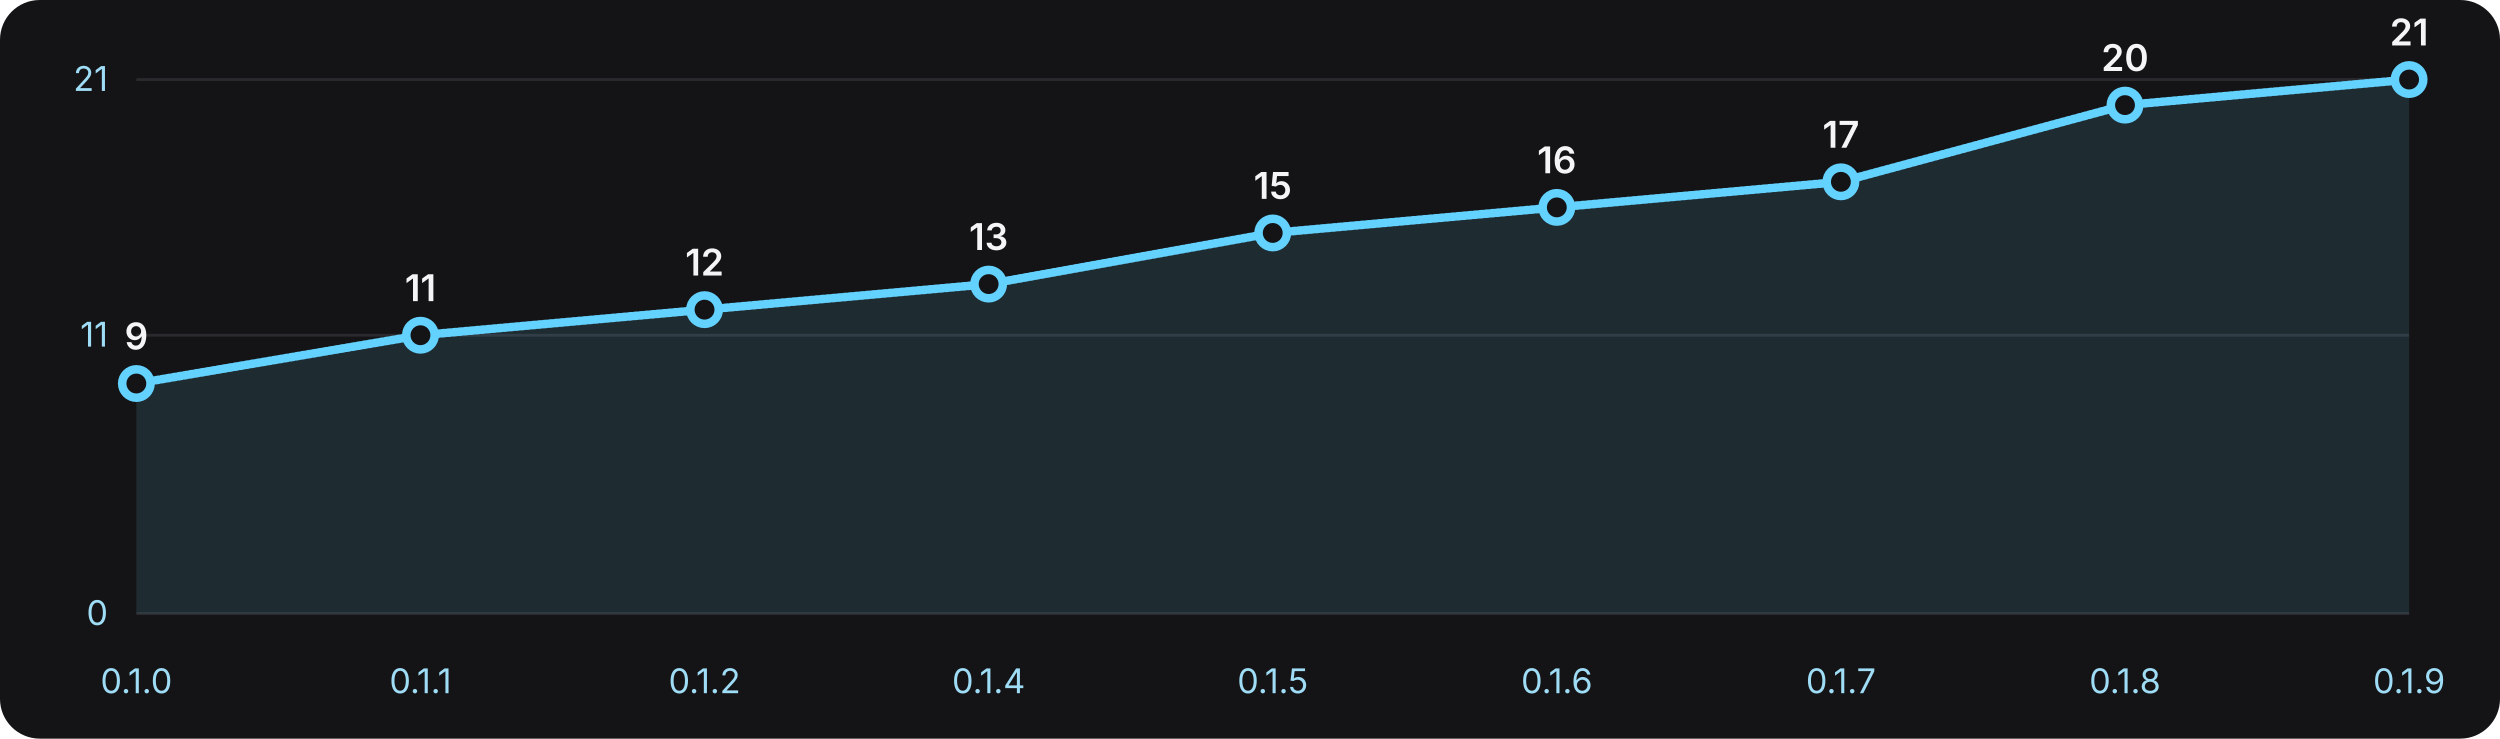
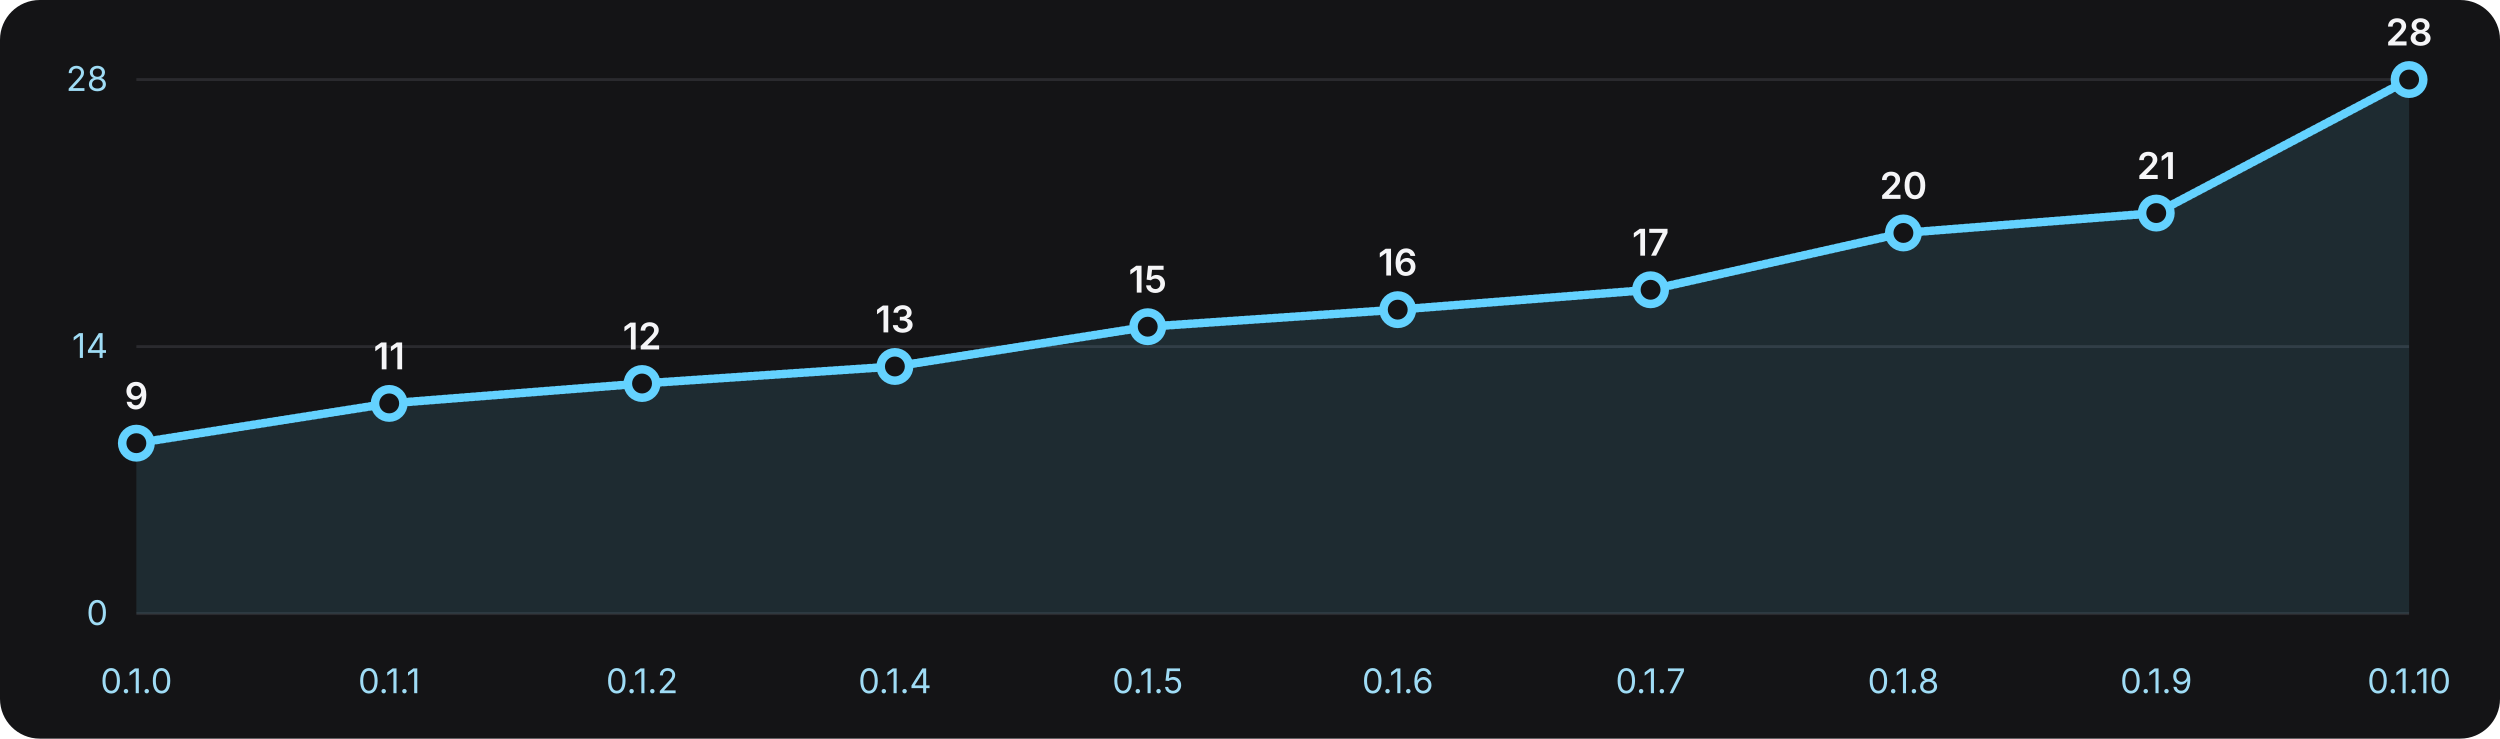
<svg xmlns="http://www.w3.org/2000/svg" viewBox="0 0 880 260" width="880" height="260" font-family="-apple-system, Segoe UI, sans-serif" role="img">
  <style>.line{stroke-dasharray:1;stroke-dashoffset:1;animation:draw 1.5s ease-out forwards}@keyframes draw{to{stroke-dashoffset:0}}@media (prefers-reduced-motion: reduce){.line{animation:none;stroke-dashoffset:0}}</style>
  <rect width="880" height="260" rx="14" fill="#141416" />
  <line x1="48" x2="848" y1="216" y2="216" stroke="#2a2a2e" stroke-width="1" />
  <text x="38" y="220" text-anchor="end" font-size="12" fill="#9fdcf5">0</text>
-   <line x1="48" x2="848" y1="118" y2="118" stroke="#2a2a2e" stroke-width="1" />
-   <text x="38" y="122" text-anchor="end" font-size="12" fill="#9fdcf5">11</text>
+   <line x1="48" x2="848" y1="122" y2="122" stroke="#2a2a2e" stroke-width="1" />
+   <text x="38" y="126" text-anchor="end" font-size="12" fill="#9fdcf5">14</text>
  <line x1="48" x2="848" y1="28" y2="28" stroke="#2a2a2e" stroke-width="1" />
-   <text x="38" y="32" text-anchor="end" font-size="12" fill="#9fdcf5">21</text>
-   <path d="M48 135 L148 118 L248 109 L348 100 L448 82 L548 73 L648 64 L748 37 L848 28 L848 216 L48 216 Z" fill="#64D2FF" fill-opacity="0.12" />
-   <path class="line" d="M48 135 L148 118 L248 109 L348 100 L448 82 L548 73 L648 64 L748 37 L848 28" pathLength="1" fill="none" stroke="#64D2FF" stroke-width="3" stroke-linejoin="round" stroke-linecap="round" />
-   <circle cx="48" cy="135" r="5" fill="#141416" stroke="#64D2FF" stroke-width="3" />
-   <text x="48" y="123" text-anchor="middle" font-size="13" font-weight="600" fill="#F5F5F7">9</text>
+   <text x="38" y="32" text-anchor="end" font-size="12" fill="#9fdcf5">28</text>
+   <path d="M48 156 L137 142 L226 135 L315 129 L404 115 L492 109 L581 102 L670 82 L759 75 L848 28 L848 216 L48 216 Z" fill="#64D2FF" fill-opacity="0.12" />
+   <path class="line" d="M48 156 L137 142 L226 135 L315 129 L404 115 L492 109 L581 102 L670 82 L759 75 L848 28" pathLength="1" fill="none" stroke="#64D2FF" stroke-width="3" stroke-linejoin="round" stroke-linecap="round" />
+   <circle cx="48" cy="156" r="5" fill="#141416" stroke="#64D2FF" stroke-width="3" />
+   <text x="48" y="144" text-anchor="middle" font-size="13" font-weight="600" fill="#F5F5F7">9</text>
  <text x="48" y="244" text-anchor="middle" font-size="12" fill="#9fdcf5">0.1.0</text>
-   <circle cx="148" cy="118" r="5" fill="#141416" stroke="#64D2FF" stroke-width="3" />
-   <text x="148" y="106" text-anchor="middle" font-size="13" font-weight="600" fill="#F5F5F7">11</text>
-   <text x="148" y="244" text-anchor="middle" font-size="12" fill="#9fdcf5">0.1.1</text>
-   <circle cx="248" cy="109" r="5" fill="#141416" stroke="#64D2FF" stroke-width="3" />
-   <text x="248" y="97" text-anchor="middle" font-size="13" font-weight="600" fill="#F5F5F7">12</text>
-   <text x="248" y="244" text-anchor="middle" font-size="12" fill="#9fdcf5">0.1.2</text>
-   <circle cx="348" cy="100" r="5" fill="#141416" stroke="#64D2FF" stroke-width="3" />
-   <text x="348" y="88" text-anchor="middle" font-size="13" font-weight="600" fill="#F5F5F7">13</text>
-   <text x="348" y="244" text-anchor="middle" font-size="12" fill="#9fdcf5">0.1.4</text>
-   <circle cx="448" cy="82" r="5" fill="#141416" stroke="#64D2FF" stroke-width="3" />
-   <text x="448" y="70" text-anchor="middle" font-size="13" font-weight="600" fill="#F5F5F7">15</text>
-   <text x="448" y="244" text-anchor="middle" font-size="12" fill="#9fdcf5">0.1.5</text>
-   <circle cx="548" cy="73" r="5" fill="#141416" stroke="#64D2FF" stroke-width="3" />
-   <text x="548" y="61" text-anchor="middle" font-size="13" font-weight="600" fill="#F5F5F7">16</text>
-   <text x="548" y="244" text-anchor="middle" font-size="12" fill="#9fdcf5">0.1.6</text>
-   <circle cx="648" cy="64" r="5" fill="#141416" stroke="#64D2FF" stroke-width="3" />
-   <text x="648" y="52" text-anchor="middle" font-size="13" font-weight="600" fill="#F5F5F7">17</text>
-   <text x="648" y="244" text-anchor="middle" font-size="12" fill="#9fdcf5">0.1.7</text>
-   <circle cx="748" cy="37" r="5" fill="#141416" stroke="#64D2FF" stroke-width="3" />
-   <text x="748" y="25" text-anchor="middle" font-size="13" font-weight="600" fill="#F5F5F7">20</text>
-   <text x="748" y="244" text-anchor="middle" font-size="12" fill="#9fdcf5">0.1.8</text>
+   <circle cx="137" cy="142" r="5" fill="#141416" stroke="#64D2FF" stroke-width="3" />
+   <text x="137" y="130" text-anchor="middle" font-size="13" font-weight="600" fill="#F5F5F7">11</text>
+   <text x="137" y="244" text-anchor="middle" font-size="12" fill="#9fdcf5">0.1.1</text>
+   <circle cx="226" cy="135" r="5" fill="#141416" stroke="#64D2FF" stroke-width="3" />
+   <text x="226" y="123" text-anchor="middle" font-size="13" font-weight="600" fill="#F5F5F7">12</text>
+   <text x="226" y="244" text-anchor="middle" font-size="12" fill="#9fdcf5">0.1.2</text>
+   <circle cx="315" cy="129" r="5" fill="#141416" stroke="#64D2FF" stroke-width="3" />
+   <text x="315" y="117" text-anchor="middle" font-size="13" font-weight="600" fill="#F5F5F7">13</text>
+   <text x="315" y="244" text-anchor="middle" font-size="12" fill="#9fdcf5">0.1.4</text>
+   <circle cx="404" cy="115" r="5" fill="#141416" stroke="#64D2FF" stroke-width="3" />
+   <text x="404" y="103" text-anchor="middle" font-size="13" font-weight="600" fill="#F5F5F7">15</text>
+   <text x="404" y="244" text-anchor="middle" font-size="12" fill="#9fdcf5">0.1.5</text>
+   <circle cx="492" cy="109" r="5" fill="#141416" stroke="#64D2FF" stroke-width="3" />
+   <text x="492" y="97" text-anchor="middle" font-size="13" font-weight="600" fill="#F5F5F7">16</text>
+   <text x="492" y="244" text-anchor="middle" font-size="12" fill="#9fdcf5">0.1.6</text>
+   <circle cx="581" cy="102" r="5" fill="#141416" stroke="#64D2FF" stroke-width="3" />
+   <text x="581" y="90" text-anchor="middle" font-size="13" font-weight="600" fill="#F5F5F7">17</text>
+   <text x="581" y="244" text-anchor="middle" font-size="12" fill="#9fdcf5">0.1.7</text>
+   <circle cx="670" cy="82" r="5" fill="#141416" stroke="#64D2FF" stroke-width="3" />
+   <text x="670" y="70" text-anchor="middle" font-size="13" font-weight="600" fill="#F5F5F7">20</text>
+   <text x="670" y="244" text-anchor="middle" font-size="12" fill="#9fdcf5">0.1.8</text>
+   <circle cx="759" cy="75" r="5" fill="#141416" stroke="#64D2FF" stroke-width="3" />
+   <text x="759" y="63" text-anchor="middle" font-size="13" font-weight="600" fill="#F5F5F7">21</text>
+   <text x="759" y="244" text-anchor="middle" font-size="12" fill="#9fdcf5">0.1.9</text>
  <circle cx="848" cy="28" r="5" fill="#141416" stroke="#64D2FF" stroke-width="3" />
-   <text x="848" y="16" text-anchor="middle" font-size="13" font-weight="600" fill="#F5F5F7">21</text>
-   <text x="848" y="244" text-anchor="middle" font-size="12" fill="#9fdcf5">0.1.9</text>
+   <text x="848" y="16" text-anchor="middle" font-size="13" font-weight="600" fill="#F5F5F7">28</text>
+   <text x="848" y="244" text-anchor="middle" font-size="12" fill="#9fdcf5">0.1.10</text>
</svg>
